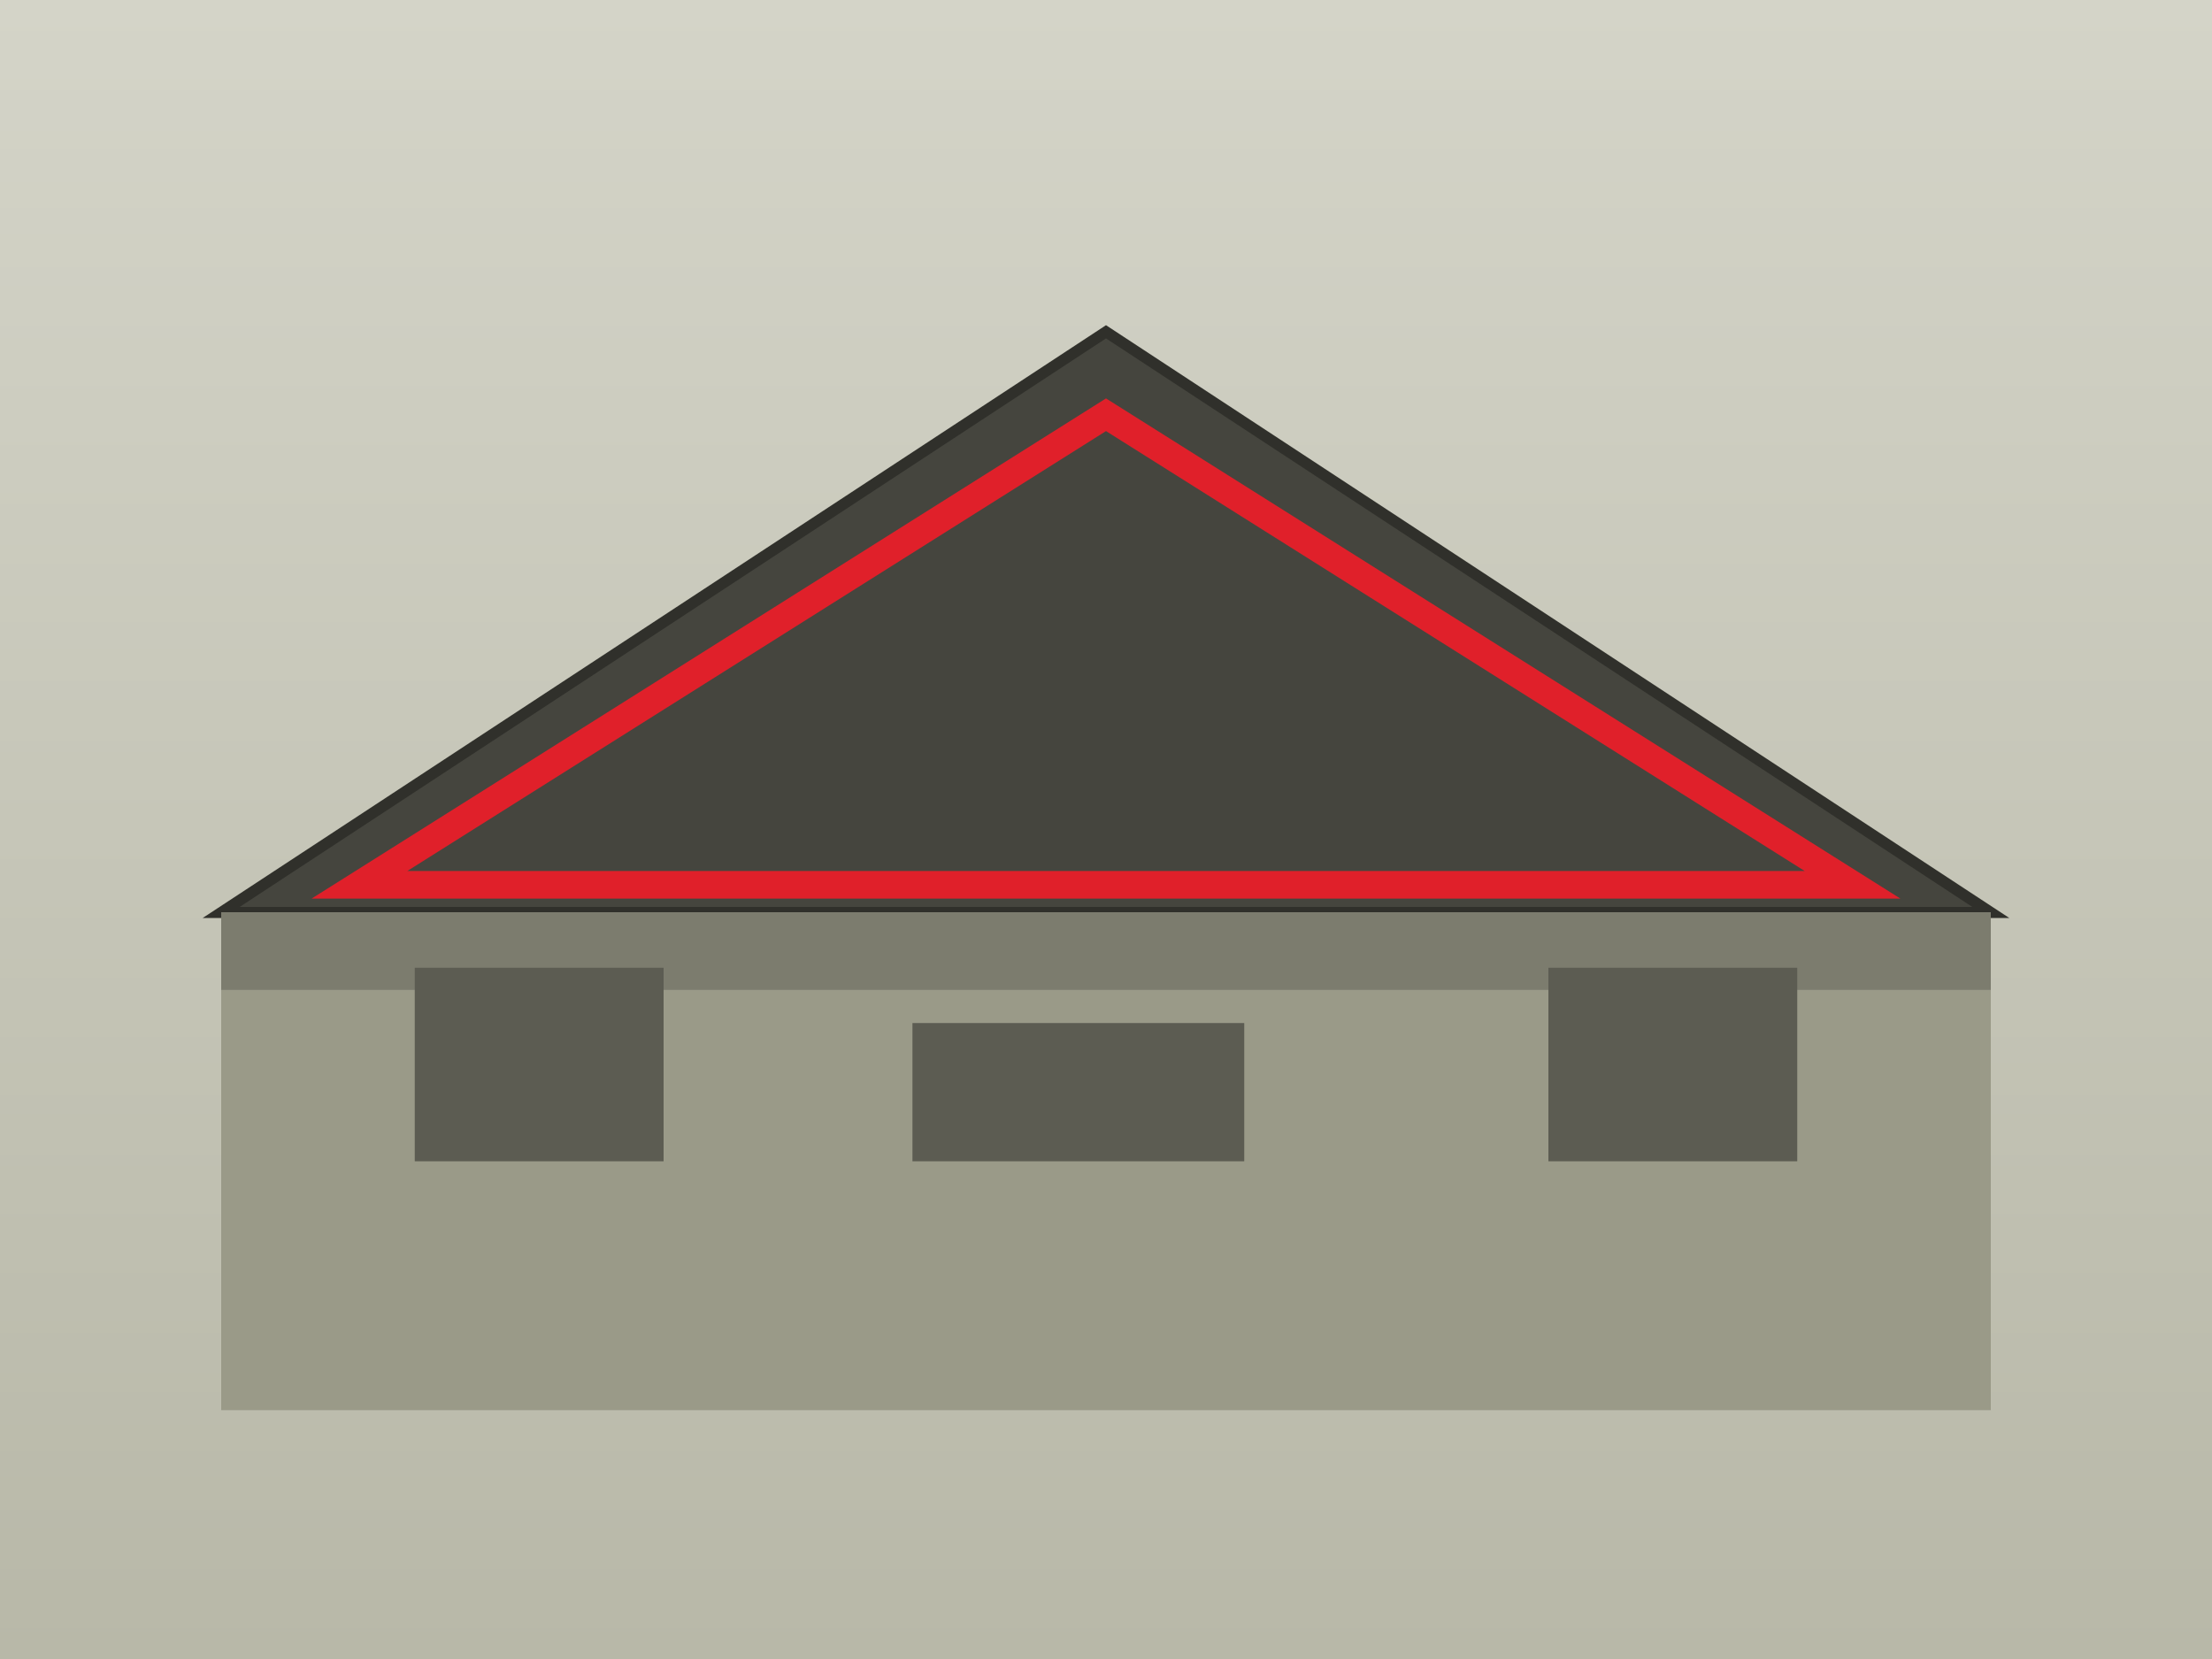
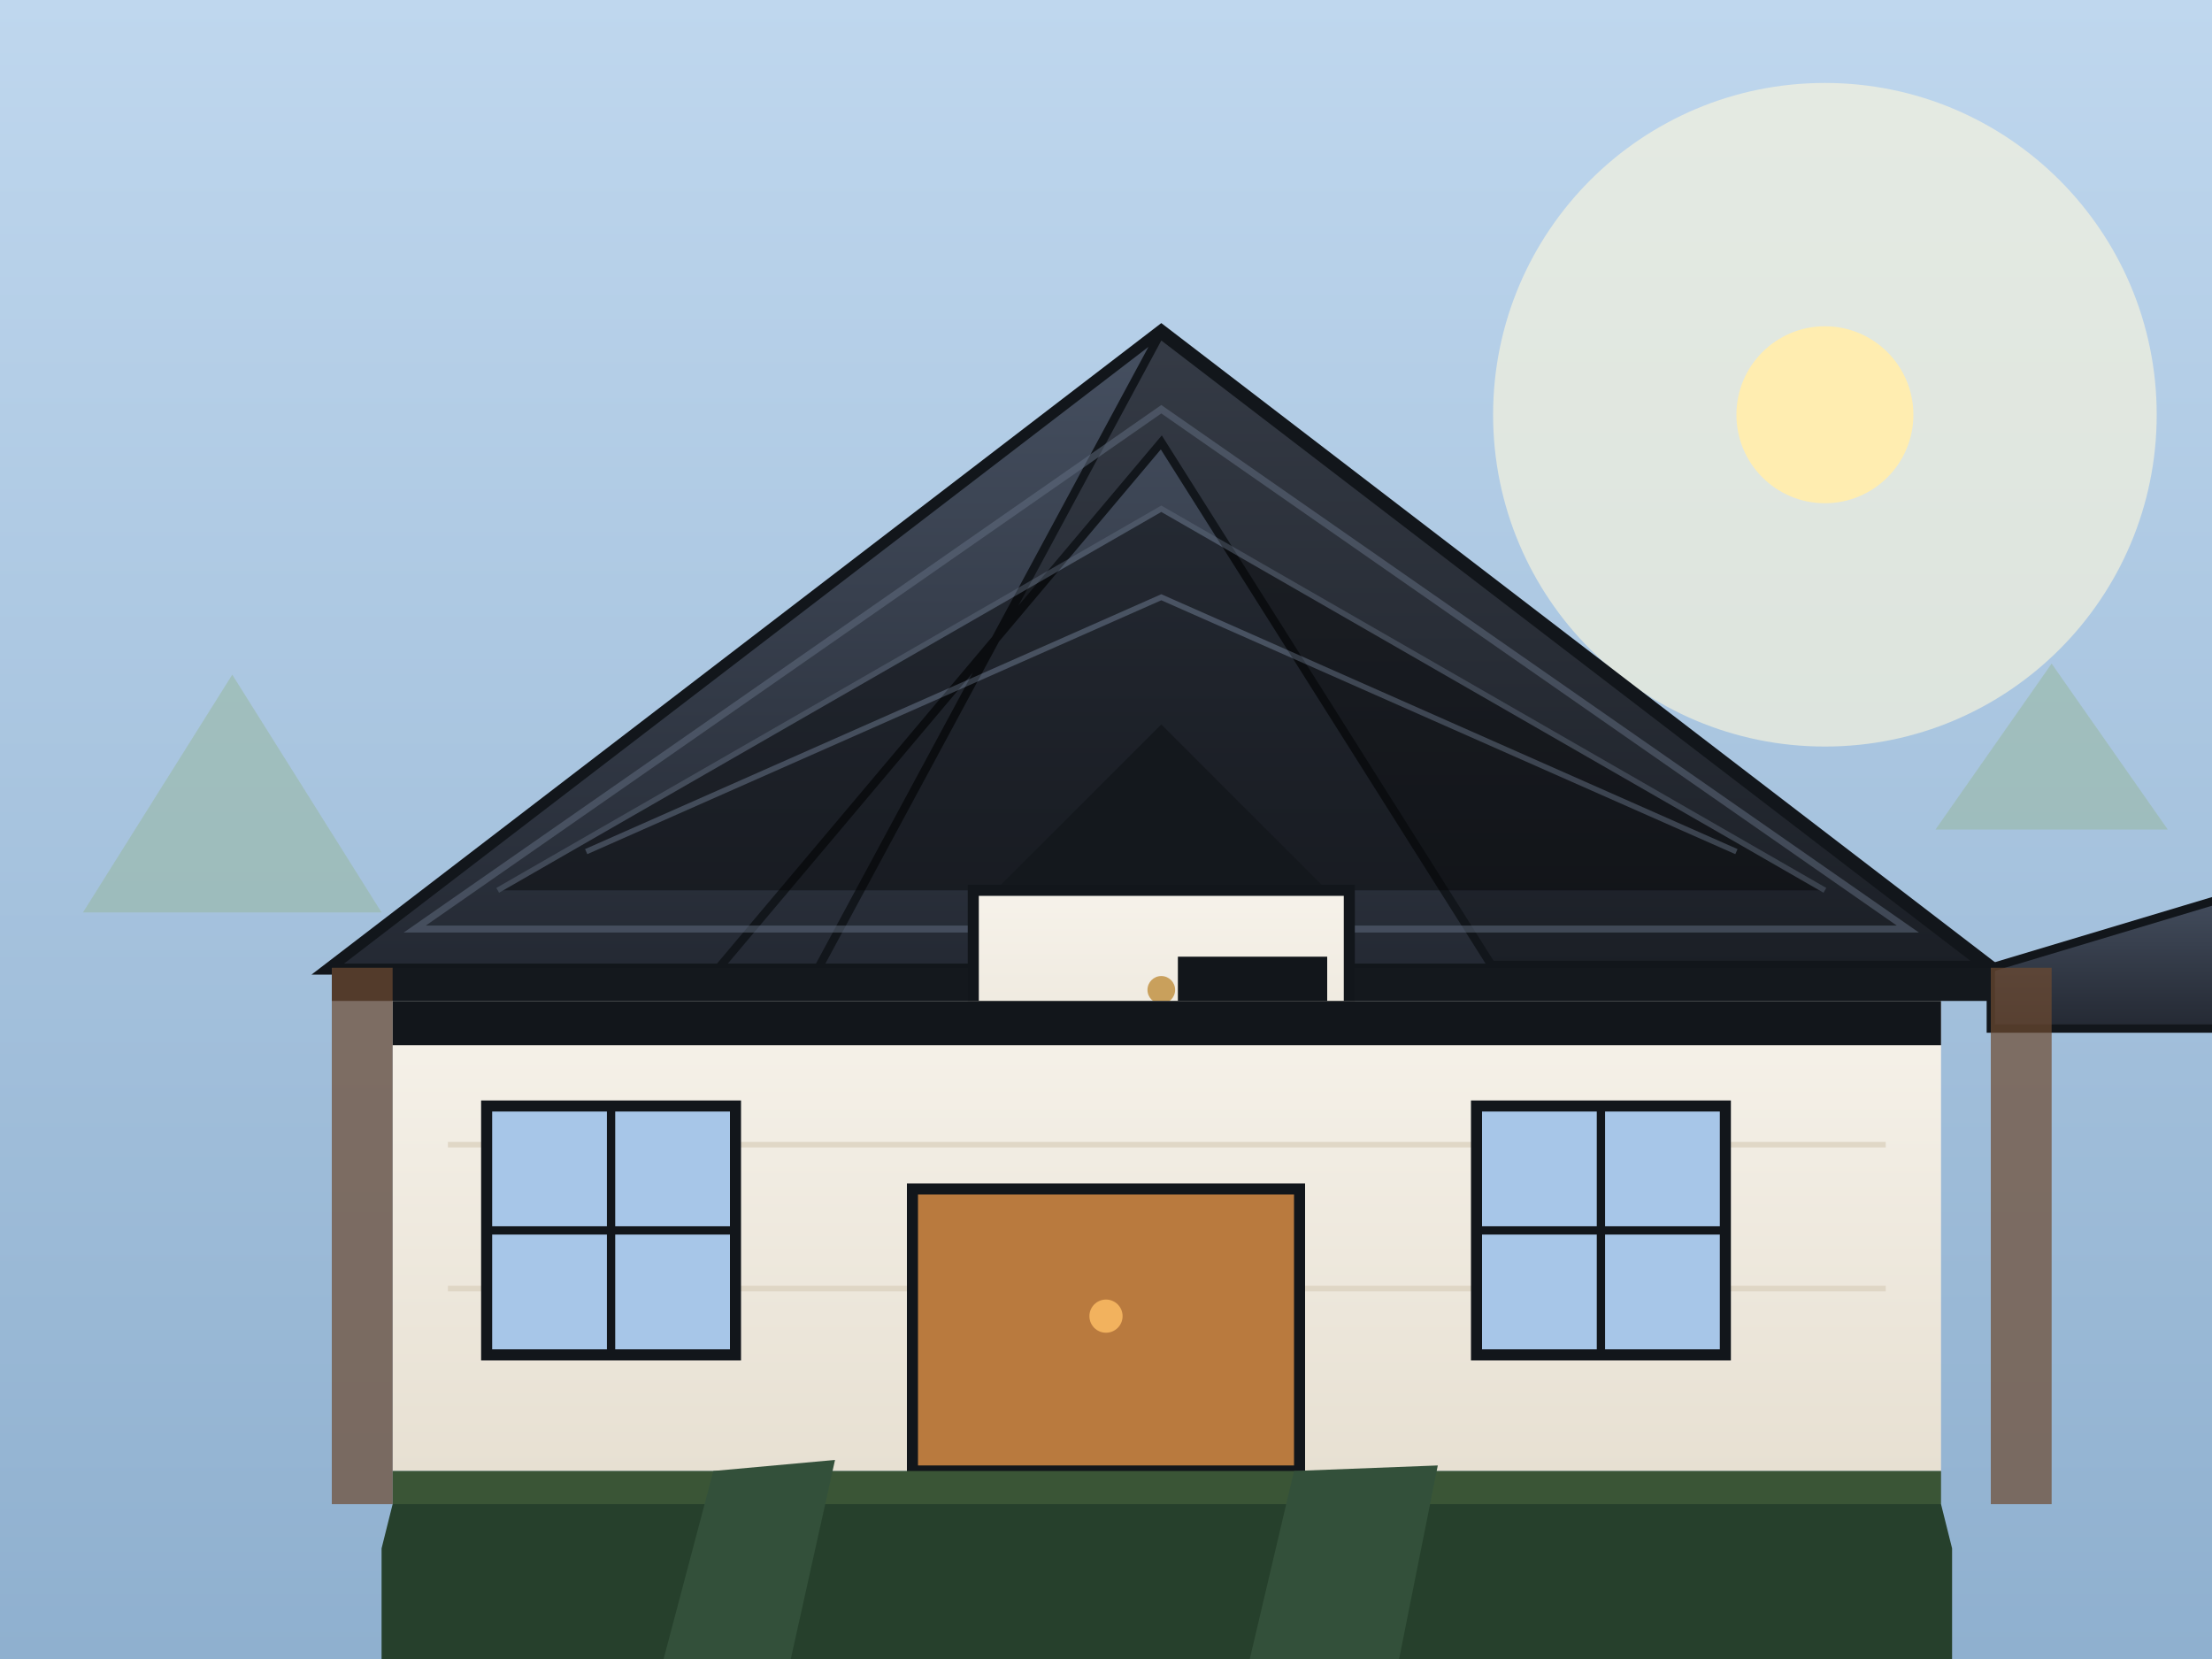
<svg xmlns="http://www.w3.org/2000/svg" width="800" height="600" viewBox="0 0 800 600" preserveAspectRatio="xMidYMid slice">
  <defs>
-     <linearGradient id="k" x1="0" y1="0" x2="0" y2="1">
-       <stop offset="0" stop-color="#d4d4c8" />
-       <stop offset="1" stop-color="#b8b8a8" />
+     <linearGradient id="k-sky" x1="0" y1="0" x2="0" y2="1">
+       <stop offset="0" stop-color="#bfd7ee" />
+       <stop offset="1" stop-color="#8fb0cf" />
+     </linearGradient>
+     <linearGradient id="k-roof" x1="0" y1="0" x2="0" y2="1">
+       <stop offset="0" stop-color="#353b46" />
+       <stop offset="1" stop-color="#1b1f26" />
+     </linearGradient>
+     <linearGradient id="k-roof-l" x1="0" y1="0" x2="0" y2="1">
+       <stop offset="0" stop-color="#465061" />
+       <stop offset="1" stop-color="#242933" />
+     </linearGradient>
+     <linearGradient id="k-wall" x1="0" y1="0" x2="0" y2="1">
+       <stop offset="0" stop-color="#f6f2ea" />
+       <stop offset="1" stop-color="#e7e0d2" />
    </linearGradient>
  </defs>
-   <rect width="800" height="600" fill="url(#k)" />
-   <path d="M80 330 L400 120 L720 330 Z" fill="#45453e" stroke="#30302b" stroke-width="4" />
-   <rect x="80" y="330" width="640" height="180" fill="#9a9a88" />
-   <path d="M80 330 L720 330 L720 358 L80 358 Z" fill="#7c7c6e" />
-   <g fill="#5c5c52">
-     <rect x="150" y="350" width="90" height="70" />
-     <rect x="330" y="370" width="120" height="50" />
-     <rect x="560" y="350" width="90" height="70" />
+   <rect width="800" height="600" fill="url(#k-sky)" />
+   <circle cx="660" cy="150" r="120" fill="#fff8dc" opacity="0.6" />
+   <circle cx="660" cy="150" r="32" fill="#ffedb0" />
+   <g fill="#98b8a0" opacity="0.55">
+     <path d="M30 330 L84 244 L138 330 Z" />
+     <path d="M700 300 L742 240 L784 300 Z" />
  </g>
-   <path d="M130 320 L400 150 L670 320 Z" stroke="#e0202a" stroke-width="10" fill="none" />
+   <path d="M120 350 L420 120 L720 350 Z" fill="url(#k-roof)" stroke="#12161b" stroke-width="5" />
+   <path d="M720 350 L820 320 L820 372 L720 372 Z" fill="url(#k-roof-l)" stroke="#12161b" stroke-width="3" />
+   <path d="M120 350 L420 120 L296 350 L260 350 L420 160 L540 350 Z" fill="url(#k-roof-l)" stroke="#12161b" stroke-width="3" />
+   <path d="M150 336 L420 148 L690 336 Z" fill="none" stroke="#647083" stroke-width="2.5" opacity="0.5" />
+   <g stroke="#647083" stroke-width="2" opacity="0.4">
+     <path d="M180 322 L420 184 L660 322" />
+     <path d="M212 308 L420 216 L628 308" />
+   </g>
+   <path d="M120 350 L720 350 L720 362 L120 362 Z" fill="#14181d" />
+   <path d="M360 322 L420 262 L480 322 Z" fill="#14181d" />
+   <rect x="352" y="322" width="136" height="100" fill="url(#k-wall)" />
+   <rect x="352" y="322" width="136" height="100" fill="none" stroke="#12161b" stroke-width="4" />
+   <circle cx="420" cy="358" r="5" fill="#c9a05c" />
+   <rect x="426" y="346" width="54" height="76" fill="#12161b" />
+   <rect x="142" y="362" width="560" height="170" fill="url(#k-wall)" />
+   <rect x="142" y="362" width="560" height="16" fill="#12161b" />
+   <g stroke="#dcd2bf" stroke-width="2" opacity="0.8">
+     <path d="M162 414 L682 414" />
+     <path d="M162 466 L682 466" />
+   </g>
+   <rect x="176" y="400" width="90" height="90" fill="#a7c6e8" rx="3" />
+   <rect x="176" y="400" width="90" height="90" fill="none" stroke="#12161b" stroke-width="4" />
+   <path d="M221 400 L221 490 M176 445 L266 445" stroke="#12161b" stroke-width="3" />
+   <rect x="534" y="400" width="90" height="90" fill="#a7c6e8" rx="3" />
+   <rect x="534" y="400" width="90" height="90" fill="none" stroke="#12161b" stroke-width="4" />
+   <path d="M579 400 L579 490 M534 445 L624 445" stroke="#12161b" stroke-width="3" />
+   <rect x="330" y="430" width="140" height="102" fill="#b97a3e" rx="3" />
+   <rect x="330" y="430" width="140" height="102" fill="none" stroke="#12161b" stroke-width="4" />
+   <circle cx="400" cy="476" r="6" fill="#f2b25e" />
+   <rect x="142" y="532" width="560" height="12" fill="#3a5536" />
+   <path d="M142 544 L702 544 L706 560 L706 600 L138 600 L138 560 Z" fill="#26402c" />
+   <path d="M302 528 L286 600 L240 600 L258 532 Z" fill="#33503a" />
+   <path d="M520 530 L506 600 L452 600 L468 532 Z" fill="#33503a" />
+   <g fill="#6d4a30">
+     <path d="M120 350 L142 350 L142 544 L120 544 Z" opacity="0.7" />
+     <path d="M720 350 L742 350 L742 544 L720 544 Z" opacity="0.7" />
+   </g>
</svg>
